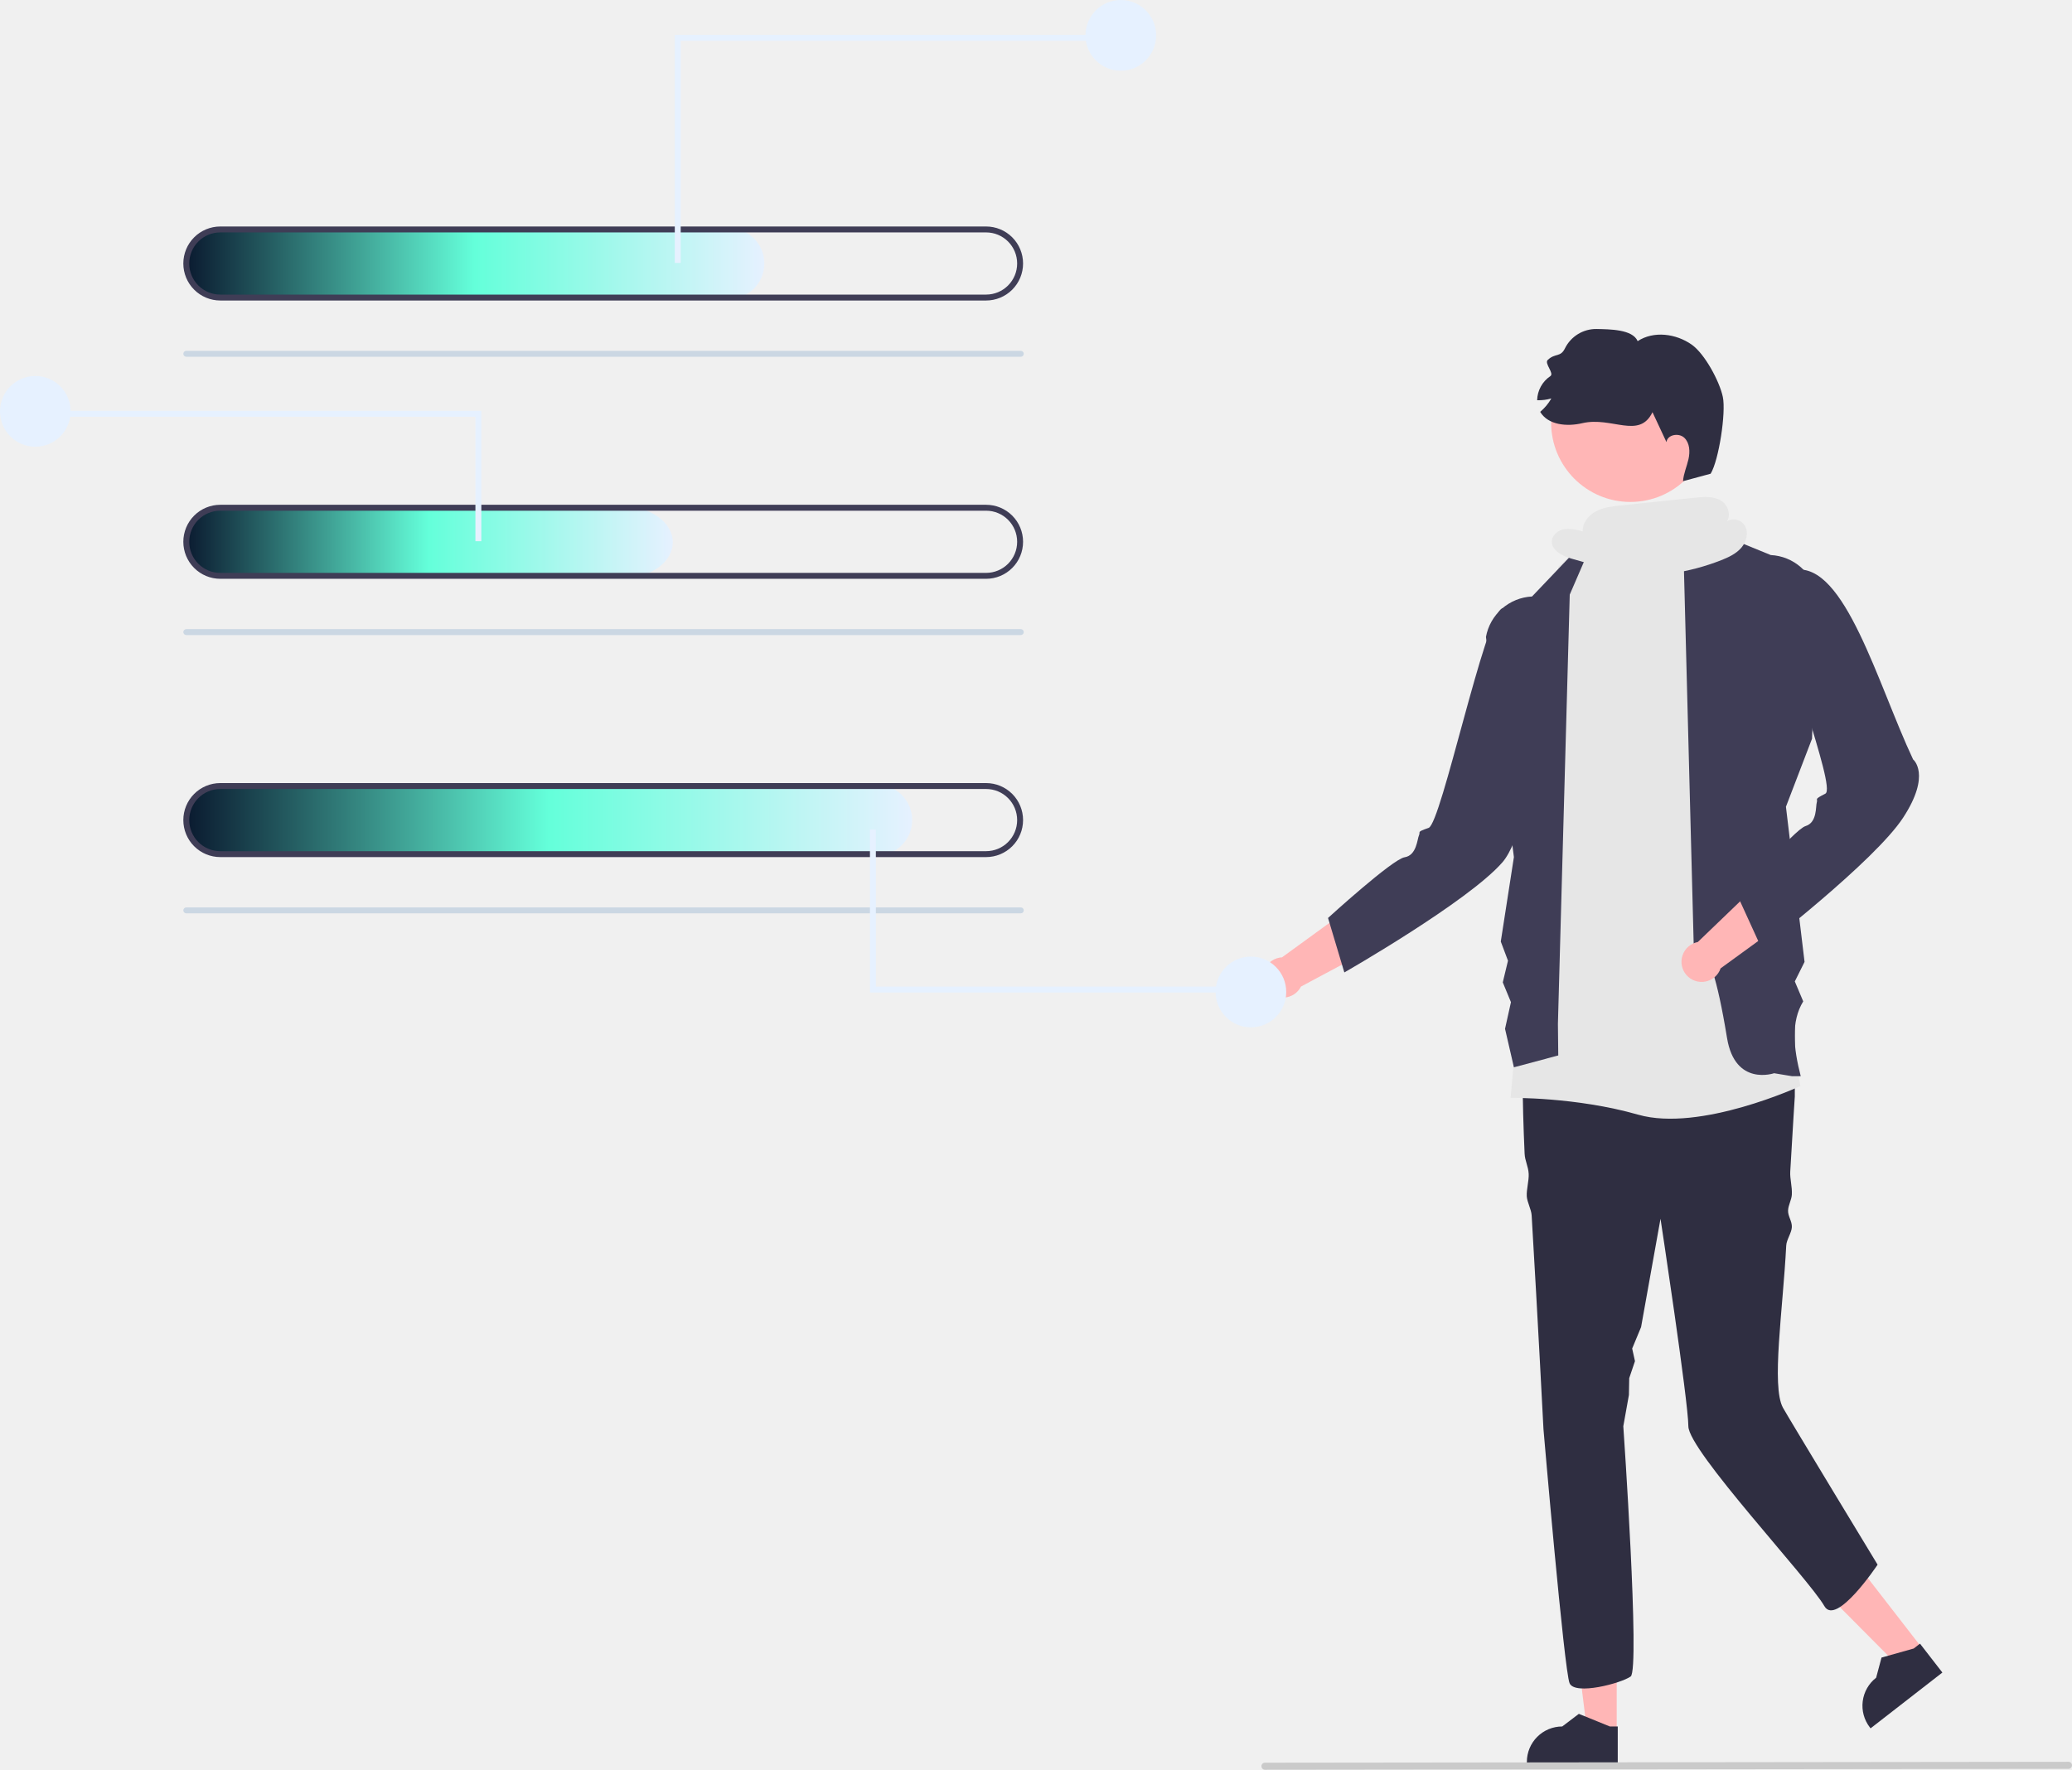
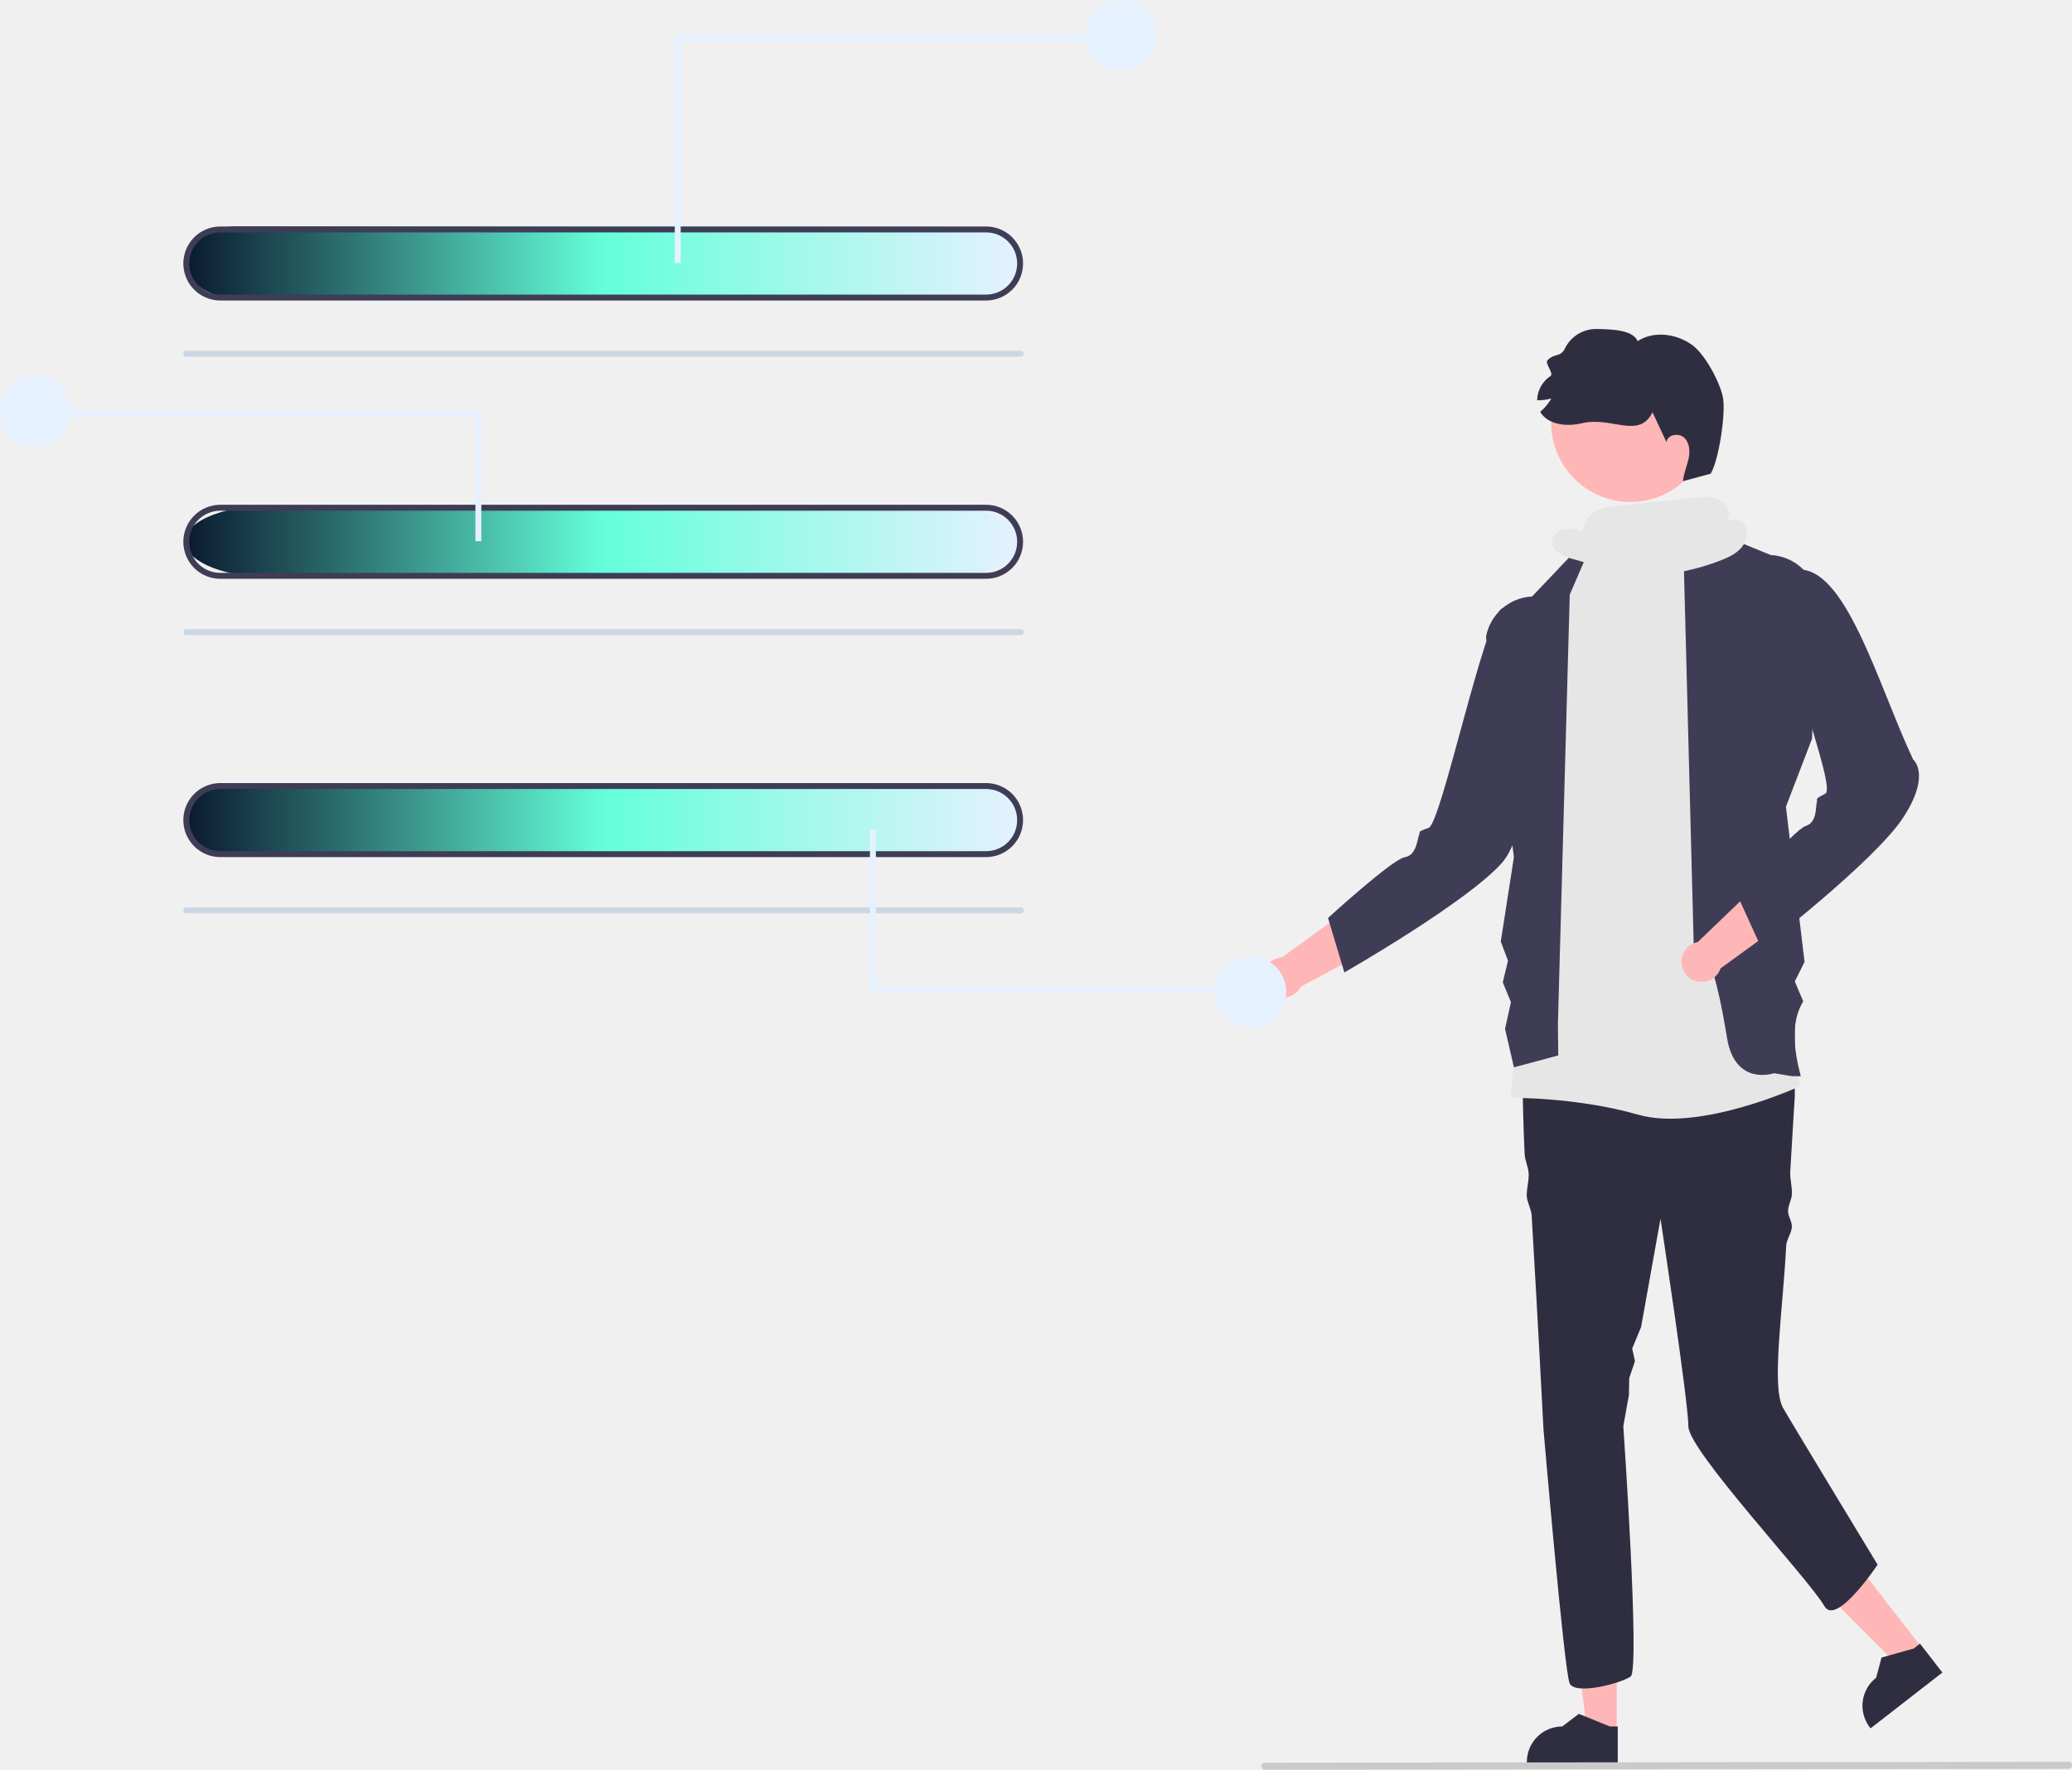
<svg xmlns="http://www.w3.org/2000/svg" width="549" height="469" viewBox="0 0 549 469" fill="none">
-   <g id="persona" clip-path="url(#clip0_1_3)">
-     <path id="Vector" d="M428.365 459.039L420.535 459.039L416.809 428.788L428.367 428.789L428.365 459.039Z" fill="#FFB6B6" />
-     <path id="Vector_2" d="M428.641 467.221L404.559 467.22V466.915C404.559 464.425 405.547 462.038 407.305 460.277C409.063 458.517 411.447 457.528 413.933 457.528L418.332 454.186L426.54 457.528L428.642 457.529L428.641 467.221Z" fill="#2F2E41" />
+   <g id="undraw_percentages_wi9e 1" clip-path="url(#clip0_1_3)">
+     <path id="Vector" d="M428.365 459.039L420.535 459.039L416.809 428.789L428.367 428.789L428.365 459.039Z" fill="#FFB6B6" />
+     <path id="Vector_2" d="M428.641 467.221L404.559 467.22V466.915C404.559 464.425 405.547 462.038 407.305 460.278C409.063 458.517 411.447 457.528 413.933 457.528L418.332 454.186L426.54 457.529L428.642 457.529L428.641 467.221Z" fill="#2F2E41" />
    <path id="Vector_3" d="M509.429 436.945L503.242 441.753L481.778 420.143L490.909 413.047L509.429 436.945Z" fill="#FFB6B6" />
-     <path id="Vector_4" d="M514.656 443.238L495.631 458.025L495.444 457.784C493.92 455.817 493.238 453.324 493.549 450.854C493.86 448.384 495.138 446.139 497.102 444.613L498.531 439.271L507.061 436.872L508.722 435.581L514.656 443.238Z" fill="#2F2E41" />
-     <path id="Vector_5" d="M475.554 290.585C475.554 290.585 475.02 298.775 474.346 310.483C474.235 312.403 474.887 314.489 474.771 316.578C474.693 317.964 473.849 319.311 473.771 320.756C473.688 322.281 474.854 323.631 474.771 325.208C474.69 326.749 473.36 328.516 473.279 330.094C472.416 347.067 469.287 367.387 472.42 373.067C473.965 375.867 497.491 414.65 497.491 414.65C497.491 414.65 486.522 431.126 483.389 425.634C479.25 418.38 447.35 384.444 447.35 377.963C447.35 371.49 439.97 322.98 439.97 322.98L434.824 351.688L432.464 357.376L433.206 360.715L431.681 365.222L431.599 369.681L430.114 377.963C430.114 377.963 434.58 442.487 432.065 444.283C429.542 446.088 417.328 449.328 415.887 446.088C414.453 442.847 408.961 378.748 408.961 378.748C408.961 378.748 407.457 349.373 405.827 322.07C405.733 320.485 404.621 318.571 404.534 317.01C404.433 315.197 405.138 312.844 405.044 311.086C404.942 309.07 404.049 307.65 403.963 305.72C403.297 290.805 403.195 279.052 404.386 277.263C407.982 271.865 411.217 267.55 411.217 267.55C411.217 267.55 462.612 254.95 475.554 271.143L475.554 290.585Z" fill="#2F2E41" />
+     <path id="Vector_4" d="M514.656 443.238L495.631 458.025L495.444 457.784C493.92 455.817 493.238 453.324 493.549 450.854C493.86 448.385 495.138 446.139 497.102 444.613L498.531 439.271L507.061 436.872L508.722 435.582L514.656 443.238Z" fill="#2F2E41" />
+     <path id="Vector_5" d="M475.554 290.585C475.554 290.585 475.02 298.775 474.346 310.483C474.235 312.403 474.887 314.489 474.771 316.578C474.693 317.964 473.849 319.311 473.771 320.756C473.688 322.281 474.854 323.631 474.771 325.208C474.69 326.749 473.36 328.516 473.279 330.094C472.416 347.067 469.287 367.387 472.42 373.067C473.965 375.867 497.491 414.65 497.491 414.65C497.491 414.65 486.522 431.126 483.389 425.634C479.25 418.38 447.35 384.444 447.35 377.963C447.35 371.49 439.97 322.98 439.97 322.98L434.824 351.688L432.464 357.376L433.206 360.715L431.681 365.222L431.599 369.681L430.114 377.963C430.114 377.963 434.58 442.486 432.065 444.283C429.542 446.088 417.328 449.328 415.887 446.088C414.453 442.847 408.961 378.748 408.961 378.748C408.961 378.748 407.457 349.373 405.827 322.07C405.733 320.485 404.621 318.571 404.534 317.009C404.433 315.197 405.138 312.843 405.044 311.086C404.942 309.07 404.049 307.649 403.963 305.719C403.297 290.805 403.195 279.052 404.386 277.263C407.982 271.865 411.217 267.55 411.217 267.55C411.217 267.55 462.612 254.95 475.554 271.143L475.554 290.585Z" fill="#2F2E41" />
    <path id="Vector_6" d="M429.331 136.126L441.723 135.432L451.062 140.537L477.031 287.814C477.031 287.814 450.484 300.102 434.031 295.395C417.579 290.687 400.253 290.952 400.253 290.952L412.878 150.248L423.063 140.833L429.331 136.126Z" fill="#E6E6E6" />
    <path id="Vector_7" d="M450.004 139.249L469.185 147.093C472.131 147.237 474.941 148.375 477.158 150.322C479.375 152.269 480.868 154.91 481.394 157.816L480.122 195.752L473.204 213.799L478.137 254.911L475.554 260.089L477.786 265.374C474.51 270.701 475.177 277.68 477.121 285.195H474.771L470.07 284.411C470.07 284.411 459.721 288.009 457.601 275.086C452.051 241.259 448.917 256.166 448.917 256.166L446.185 151.212L450.004 139.249Z" fill="#3F3D56" />
    <path id="Vector_8" d="M423.846 139.264L405.928 158.077C402.983 158.221 400.173 159.359 397.956 161.306C395.739 163.253 394.246 165.894 393.719 168.8L401.126 227.137L397.65 249.521L399.559 254.597L398.177 260.334L400.343 265.581L398.776 272.642L401.126 282.841L412.878 279.703L412.788 271.338L415.922 157.575L423.846 139.264Z" fill="#3F3D56" />
    <path id="Vector_9" d="M364.091 235.969L339.682 253.705C338.747 253.754 337.842 254.048 337.056 254.559C336.271 255.069 335.634 255.778 335.209 256.614C334.784 257.449 334.587 258.382 334.636 259.318C334.686 260.255 334.981 261.162 335.492 261.947C336.002 262.733 336.711 263.37 337.546 263.795C338.381 264.219 339.312 264.416 340.247 264.365C341.182 264.314 342.087 264.018 342.871 263.505C343.655 262.993 344.291 262.283 344.714 261.446L377.904 243.702L364.091 235.969Z" fill="#FFB6B6" />
-     <path id="Vector_10" d="M397.993 161.232C393.354 163.375 381.894 218.233 378.53 219.396C375.167 220.559 376.451 220.384 375.979 221.355C375.507 222.326 375.393 226.674 372.164 227.184C368.935 227.695 351.876 243.27 351.876 243.27L356.2 257.705C356.2 257.705 389.028 238.924 398.08 228.523C407.131 218.123 412.005 164.636 412.005 164.636L412.931 159.3C412.931 159.3 402.631 159.09 397.993 161.232Z" fill="#3F3D56" />
-     <path id="Vector_11" d="M471.607 228.725L449.855 249.643C448.935 249.82 448.078 250.235 447.37 250.849C446.662 251.462 446.128 252.252 445.821 253.138C445.515 254.024 445.447 254.975 445.624 255.896C445.801 256.816 446.217 257.674 446.831 258.382C447.444 259.091 448.233 259.625 449.118 259.931C450.003 260.237 450.953 260.304 451.872 260.125C452.792 259.947 453.648 259.529 454.354 258.914C455.061 258.298 455.593 257.508 455.898 256.621L486.348 234.492L471.607 228.725Z" fill="#FFB6B6" />
+     <path id="Vector_10" d="M397.993 161.233C393.354 163.375 381.894 218.233 378.53 219.396C375.167 220.559 376.451 220.384 375.979 221.355C375.507 222.326 375.393 226.674 372.164 227.185C368.935 227.695 351.876 243.27 351.876 243.27L356.2 257.705C356.2 257.705 389.028 238.924 398.08 228.523C407.131 218.123 412.005 164.636 412.005 164.636L412.931 159.3C412.931 159.3 402.631 159.09 397.993 161.233Z" fill="#3F3D56" />
+     <path id="Vector_11" d="M471.607 228.726L449.855 249.643C448.935 249.82 448.078 250.236 447.37 250.849C446.662 251.462 446.128 252.252 445.821 253.138C445.515 254.024 445.447 254.975 445.624 255.896C445.801 256.816 446.217 257.674 446.831 258.382C447.444 259.091 448.233 259.625 449.118 259.931C450.003 260.237 450.953 260.304 451.872 260.125C452.792 259.947 453.648 259.529 454.354 258.914C455.061 258.298 455.593 257.508 455.898 256.621L486.348 234.492L471.607 228.726Z" fill="#FFB6B6" />
    <path id="Vector_12" d="M474.771 165.94C470.469 168.699 486.817 208.715 483.644 210.329C480.471 211.942 481.719 211.593 481.385 212.619C481.05 213.646 481.532 217.968 478.403 218.917C475.275 219.865 460.506 237.633 460.506 237.633L466.764 251.34C466.764 251.34 496.714 228.232 504.257 216.688C511.801 205.144 506.892 201.246 506.892 201.246C497.533 181.339 488.779 148.875 475.554 151.033C475.554 151.033 479.073 163.181 474.771 165.94Z" fill="#3F3D56" />
-     <path id="Vector_13" d="M431.988 133.02C443.587 133.02 452.99 123.604 452.99 111.988C452.99 100.373 443.587 90.956 431.988 90.956C420.389 90.956 410.987 100.373 410.987 111.988C410.987 123.604 420.389 133.02 431.988 133.02Z" fill="#FFB6B6" />
-     <path id="Vector_14" d="M453.255 125.54C453.255 125.54 448.63 126.81 445.938 127.517C446.077 125.511 446.945 123.633 447.385 121.671C447.826 119.709 447.73 117.401 446.274 116.015C444.818 114.63 441.785 115.17 441.55 117.163C440.318 114.525 439.084 111.882 437.847 109.235C434.319 116.505 427.108 110.309 419.245 112.146C415.234 113.093 410.207 112.686 408.088 109.147C409.279 108.146 410.282 106.94 411.051 105.587C409.828 105.946 408.557 106.107 407.284 106.065C407.313 104.799 407.645 103.558 408.253 102.448C408.86 101.337 409.725 100.389 410.775 99.683C411.906 98.942 409.107 96.308 410.094 95.38C412.118 93.487 413.477 94.773 414.673 92.278C415.444 90.735 416.632 89.44 418.102 88.54C419.571 87.64 421.264 87.171 422.987 87.187C426.424 87.268 432.582 87.234 433.916 90.405C438.165 87.619 444.081 88.407 448.235 91.329C451.688 93.749 455.618 101.063 456.485 105.192C457.352 109.321 455.441 121.941 453.255 125.54Z" fill="#2F2E41" />
-     <path id="barra-1" class="barra-1" d="M193.12 79.245H58.642C56.224 79.276 53.883 78.388 52.092 76.76C50.3 75.133 49.191 72.886 48.987 70.472C48.9 69.185 49.078 67.893 49.51 66.678C49.941 65.462 50.618 64.348 51.498 63.405C52.377 62.462 53.441 61.71 54.622 61.196C55.804 60.681 57.079 60.415 58.367 60.415H193.12C195.614 60.415 198.005 61.407 199.768 63.172C201.531 64.938 202.522 67.333 202.522 69.83C202.522 72.327 201.531 74.721 199.768 76.487C198.005 78.253 195.614 79.245 193.12 79.245Z" fill="url(#paint0_linear_1_3)" />
+     <path id="Vector_13" d="M431.988 133.02C443.587 133.02 452.99 123.603 452.99 111.988C452.99 100.373 443.587 90.956 431.988 90.956C420.389 90.956 410.987 100.373 410.987 111.988C410.987 123.603 420.389 133.02 431.988 133.02Z" fill="#FFB6B6" />
+     <path id="Vector_14" d="M453.255 125.54C453.255 125.54 448.63 126.81 445.938 127.517C446.077 125.511 446.945 123.633 447.385 121.671C447.826 119.709 447.73 117.401 446.274 116.016C444.818 114.63 441.785 115.17 441.55 117.163C440.318 114.525 439.084 111.882 437.847 109.235C434.319 116.505 427.108 110.309 419.245 112.147C415.234 113.093 410.207 112.686 408.088 109.147C409.279 108.146 410.282 106.94 411.051 105.587C409.828 105.946 408.557 106.108 407.284 106.065C407.313 104.799 407.645 103.558 408.253 102.448C408.86 101.337 409.725 100.389 410.775 99.683C411.906 98.942 409.107 96.308 410.094 95.38C412.118 93.487 413.477 94.773 414.673 92.278C415.444 90.735 416.632 89.44 418.102 88.54C419.571 87.64 421.264 87.171 422.987 87.187C426.424 87.268 432.582 87.235 433.916 90.406C438.165 87.62 444.081 88.407 448.235 91.329C451.688 93.749 455.618 101.063 456.485 105.192C457.352 109.321 455.441 121.941 453.255 125.54Z" fill="#2F2E41" />
+     <path id="barra-1" class="barra-1" d="M257.408 78.999H62.99C59.493 79.031 56.11 78.135 53.52 76.493C50.93 74.851 49.326 72.584 49.031 70.148C48.905 68.849 49.162 67.546 49.786 66.319C50.411 65.093 51.389 63.969 52.661 63.017C53.932 62.066 55.47 61.307 57.178 60.788C58.886 60.269 60.729 60.001 62.592 60H257.408C261.013 60 264.47 61.001 267.019 62.782C269.568 64.564 271 66.98 271 69.5C271 72.019 269.568 74.435 267.019 76.217C264.47 77.998 261.013 78.999 257.408 78.999Z" fill="url(#paint0_linear_1_3)" />
    <path id="Vector_15" d="M270.475 94.544H49.357C49.15 94.544 48.95 94.461 48.803 94.314C48.656 94.167 48.574 93.967 48.574 93.759C48.574 93.551 48.656 93.352 48.803 93.204C48.95 93.057 49.15 92.975 49.357 92.975H270.475C270.683 92.975 270.882 93.057 271.029 93.204C271.176 93.352 271.259 93.551 271.259 93.759C271.259 93.967 271.176 94.167 271.029 94.314C270.882 94.461 270.683 94.544 270.475 94.544Z" fill="#CBD7E3" />
-     <path id="Vector_16" d="M261.281 79.637H58.367C55.77 79.637 53.279 78.603 51.442 76.764C49.606 74.925 48.574 72.431 48.574 69.83C48.574 67.228 49.606 64.734 51.442 62.895C53.279 61.056 55.77 60.022 58.367 60.022H261.281C263.878 60.022 266.369 61.056 268.205 62.895C270.042 64.734 271.074 67.228 271.074 69.83C271.074 72.431 270.042 74.925 268.205 76.764C266.369 78.603 263.878 79.637 261.281 79.637ZM58.367 61.592C56.185 61.592 54.093 62.459 52.55 64.004C51.008 65.549 50.141 67.645 50.141 69.83C50.141 72.014 51.008 74.11 52.55 75.655C54.093 77.2 56.185 78.068 58.367 78.068H261.281C263.462 78.068 265.555 77.2 267.097 75.655C268.64 74.11 269.507 72.014 269.507 69.83C269.507 67.645 268.64 65.549 267.097 64.004C265.555 62.459 263.462 61.592 261.281 61.592H58.367Z" fill="#3F3D56" />
-     <path id="barra-2" class="barra-2" d="M165.222 153.174H62.332C58.976 153.206 55.729 152.312 53.243 150.675C50.757 149.037 49.218 146.776 48.935 144.347C48.814 143.051 49.061 141.752 49.66 140.528C50.259 139.305 51.198 138.184 52.419 137.235C53.639 136.286 55.114 135.529 56.754 135.011C58.394 134.494 60.162 134.226 61.95 134.226H165.222C168.682 134.226 172 135.224 174.446 137.001C176.893 138.777 178.267 141.187 178.267 143.7C178.267 146.213 176.893 148.623 174.446 150.399C172 152.176 168.682 153.174 165.222 153.174Z" fill="url(#paint1_linear_1_3)" />
+     <path id="Vector_16" class="pai-barra-1" d="M261.281 79.637H58.367C55.77 79.637 53.279 78.604 51.442 76.764C49.606 74.925 48.574 72.431 48.574 69.83C48.574 67.229 49.606 64.734 51.442 62.895C53.279 61.056 55.77 60.023 58.367 60.023H261.281C263.878 60.023 266.369 61.056 268.205 62.895C270.042 64.734 271.074 67.229 271.074 69.83C271.074 72.431 270.042 74.925 268.205 76.764C266.369 78.604 263.878 79.637 261.281 79.637ZM58.367 61.592C56.185 61.592 54.093 62.459 52.55 64.004C51.008 65.549 50.141 67.645 50.141 69.83C50.141 72.014 51.008 74.11 52.55 75.655C54.093 77.2 56.185 78.068 58.367 78.068H261.281C263.462 78.068 265.555 77.2 267.097 75.655C268.64 74.11 269.507 72.014 269.507 69.83C269.507 67.645 268.64 65.549 267.097 64.004C265.555 62.459 263.462 61.592 261.281 61.592H58.367Z" fill="#3F3D56" />
+     <path id="barra-2" class="barra-2" d="M248.613 152.999H72.043C66.283 153.031 60.71 152.135 56.444 150.493C52.178 148.851 49.537 146.584 49.051 144.148C48.844 142.849 49.267 141.546 50.295 140.319C51.324 139.093 52.935 137.969 55.029 137.017C57.123 136.066 59.656 135.307 62.47 134.788C65.284 134.269 68.319 134.001 71.387 134H248.613C254.551 134 260.245 135.001 264.443 136.782C268.641 138.564 271 140.98 271 143.5C271 146.019 268.641 148.435 264.443 150.217C260.245 151.998 254.551 152.999 248.613 152.999Z" fill="url(#paint1_linear_1_3)" />
    <path id="Vector_17" d="M270.475 168.294H49.357C49.15 168.294 48.95 168.211 48.803 168.064C48.656 167.917 48.574 167.717 48.574 167.509C48.574 167.301 48.656 167.101 48.803 166.954C48.95 166.807 49.15 166.724 49.357 166.724H270.475C270.683 166.724 270.882 166.807 271.029 166.954C271.176 167.101 271.259 167.301 271.259 167.509C271.259 167.717 271.176 167.917 271.029 168.064C270.882 168.211 270.683 168.294 270.475 168.294Z" fill="#CBD7E3" />
-     <path id="Vector_18" d="M261.281 153.387H58.367C55.77 153.387 53.279 152.353 51.442 150.514C49.606 148.675 48.574 146.181 48.574 143.58C48.574 140.978 49.606 138.484 51.442 136.645C53.279 134.806 55.77 133.772 58.367 133.772H261.281C263.878 133.772 266.369 134.806 268.205 136.645C270.042 138.484 271.074 140.978 271.074 143.58C271.074 146.181 270.042 148.675 268.205 150.514C266.369 152.353 263.878 153.387 261.281 153.387ZM58.367 135.341C56.185 135.341 54.093 136.209 52.55 137.754C51.008 139.299 50.141 141.395 50.141 143.58C50.141 145.764 51.008 147.86 52.55 149.405C54.093 150.95 56.185 151.818 58.367 151.818H261.281C263.462 151.818 265.555 150.95 267.097 149.405C268.64 147.86 269.507 145.764 269.507 143.58C269.507 141.395 268.64 139.299 267.097 137.754C265.555 136.209 263.462 135.341 261.281 135.341H58.367Z" fill="#3F3D56" />
-     <path id="barra-3" class="barra-3" d="M232.293 226.744H58.642C56.224 226.776 53.883 225.888 52.092 224.26C50.3 222.633 49.191 220.386 48.987 217.972C48.9 216.685 49.078 215.393 49.51 214.178C49.941 212.962 50.618 211.848 51.498 210.905C52.377 209.962 53.441 209.21 54.622 208.696C55.804 208.181 57.079 207.915 58.367 207.915H232.293C234.786 207.915 237.178 208.907 238.941 210.672C240.704 212.438 241.694 214.833 241.694 217.329C241.694 219.826 240.704 222.221 238.941 223.987C237.178 225.752 234.786 226.744 232.293 226.744Z" fill="url(#paint2_linear_1_3)" />
+     <path id="Vector_18" d="M261.281 153.387H58.367C55.77 153.387 53.279 152.354 51.442 150.514C49.606 148.675 48.574 146.181 48.574 143.58C48.574 140.979 49.606 138.484 51.442 136.645C53.279 134.806 55.77 133.772 58.367 133.772H261.281C263.878 133.772 266.369 134.806 268.205 136.645C270.042 138.484 271.074 140.979 271.074 143.58C271.074 146.181 270.042 148.675 268.205 150.514C266.369 152.354 263.878 153.387 261.281 153.387ZM58.367 135.342C56.185 135.342 54.093 136.21 52.55 137.754C51.008 139.299 50.141 141.395 50.141 143.58C50.141 145.764 51.008 147.86 52.55 149.405C54.093 150.95 56.185 151.818 58.367 151.818H261.281C263.462 151.818 265.555 150.95 267.097 149.405C268.64 147.86 269.507 145.764 269.507 143.58C269.507 141.395 268.64 139.299 267.097 137.754C265.555 136.21 263.462 135.342 261.281 135.342H58.367Z" fill="#3F3D56" />
+     <path id="barra-3" class="barra-3" d="M260.171 226.999H60.147C57.361 227.031 54.665 226.135 52.601 224.493C50.537 222.851 49.26 220.584 49.025 218.148C48.924 216.849 49.129 215.546 49.627 214.319C50.124 213.093 50.904 211.969 51.917 211.017C52.93 210.066 54.155 209.307 55.516 208.788C56.877 208.269 58.345 208.001 59.829 208H260.171C263.043 208 265.797 209.001 267.828 210.782C269.859 212.564 271 214.98 271 217.5C271 220.019 269.859 222.435 267.828 224.217C265.797 225.998 263.043 226.999 260.171 226.999Z" fill="url(#paint2_linear_1_3)" />
    <path id="Vector_19" d="M270.475 242.044H49.357C49.15 242.044 48.95 241.961 48.803 241.814C48.656 241.667 48.574 241.467 48.574 241.259C48.574 241.051 48.656 240.851 48.803 240.704C48.95 240.557 49.15 240.474 49.357 240.474H270.475C270.683 240.474 270.882 240.557 271.029 240.704C271.176 240.851 271.259 241.051 271.259 241.259C271.259 241.467 271.176 241.667 271.029 241.814C270.882 241.961 270.683 242.044 270.475 242.044Z" fill="#CBD7E3" />
-     <path id="Vector_20" d="M261.281 227.137H58.367C55.77 227.137 53.279 226.103 51.442 224.264C49.606 222.425 48.574 219.931 48.574 217.329C48.574 214.728 49.606 212.234 51.442 210.395C53.279 208.556 55.77 207.522 58.367 207.522H261.281C263.878 207.522 266.369 208.556 268.205 210.395C270.042 212.234 271.074 214.728 271.074 217.329C271.074 219.931 270.042 222.425 268.205 224.264C266.369 226.103 263.878 227.137 261.281 227.137ZM58.367 209.091C56.185 209.091 54.093 209.959 52.55 211.504C51.008 213.049 50.141 215.145 50.141 217.329C50.141 219.514 51.008 221.61 52.55 223.155C54.093 224.7 56.185 225.568 58.367 225.568H261.281C263.462 225.568 265.555 224.7 267.097 223.155C268.64 221.61 269.507 219.514 269.507 217.329C269.507 215.145 268.64 213.049 267.097 211.504C265.555 209.959 263.462 209.091 261.281 209.091H58.367Z" fill="#3F3D56" />
+     <path id="Vector_20" d="M261.281 227.137H58.367C55.77 227.137 53.279 226.103 51.442 224.264C49.606 222.425 48.574 219.93 48.574 217.329C48.574 214.728 49.606 212.234 51.442 210.395C53.279 208.555 55.77 207.522 58.367 207.522H261.281C263.878 207.522 266.369 208.555 268.205 210.395C270.042 212.234 271.074 214.728 271.074 217.329C271.074 219.93 270.042 222.425 268.205 224.264C266.369 226.103 263.878 227.137 261.281 227.137ZM58.367 209.091C56.185 209.091 54.093 209.959 52.55 211.504C51.008 213.049 50.141 215.145 50.141 217.329C50.141 219.514 51.008 221.61 52.55 223.155C54.093 224.699 56.185 225.567 58.367 225.567H261.281C263.462 225.567 265.555 224.699 267.097 223.155C268.64 221.61 269.507 219.514 269.507 217.329C269.507 215.145 268.64 213.049 267.097 211.504C265.555 209.959 263.462 209.091 261.281 209.091H58.367Z" fill="#3F3D56" />
    <g id="lines-circle-1" class="lines-circle-1">
      <path id="Vector_21" d="M180.361 69.675H178.794V9.229H292.126V10.798H180.361V69.675Z" fill="#E6F1FF" />
      <path id="Vector_22" d="M296.97 18.745C302.139 18.745 306.329 14.549 306.329 9.372C306.329 4.196 302.139 0 296.97 0C291.801 0 287.611 4.196 287.611 9.372C287.611 14.549 291.801 18.745 296.97 18.745Z" fill="#E6F1FF" />
    </g>
-     <g id="lines-circle-3" class="lines-circle-3">
+     <g id="lines-circle-3" class="lines-circle-2">
      <path id="Vector_23" d="M125.968 143.425H127.535V108.87H14.203V110.439H125.968V143.425Z" fill="#E6F1FF" />
      <path id="Vector_24" d="M9.359 118.386C14.528 118.386 18.718 114.19 18.718 109.013C18.718 103.837 14.528 99.641 9.359 99.641C4.19 99.641 0 103.837 0 109.013C0 114.19 4.19 118.386 9.359 118.386Z" fill="#E6F1FF" />
    </g>
    <g id="lines-circle-3_2" class="lines-circle-3_2">
      <path id="Vector_25" d="M232.069 219.838H230.502V263.024H326.598V261.455H232.069V219.838Z" fill="#E6F1FF" />
      <path id="Vector_26" d="M331.442 272.252C336.611 272.252 340.801 268.056 340.801 262.88C340.801 257.704 336.611 253.507 331.442 253.507C326.273 253.507 322.083 257.704 322.083 262.88C322.083 268.056 326.273 272.252 331.442 272.252Z" fill="#E6F1FF" />
    </g>
-     <path id="Vector_27" d="M548.067 468.759L335.165 469C335.042 469 334.92 468.976 334.807 468.93C334.693 468.883 334.59 468.814 334.503 468.727C334.416 468.641 334.347 468.537 334.3 468.424C334.253 468.31 334.229 468.189 334.229 468.066C334.229 467.943 334.253 467.821 334.3 467.708C334.347 467.594 334.416 467.491 334.503 467.404C334.59 467.318 334.693 467.249 334.807 467.202C334.92 467.155 335.042 467.131 335.165 467.132L548.067 466.891C548.315 466.891 548.552 466.989 548.727 467.164C548.902 467.339 549 467.577 549 467.825C549 468.072 548.902 468.31 548.727 468.485C548.552 468.66 548.315 468.759 548.067 468.759Z" fill="#CACACA" />
-     <path id="Vector_28" d="M462.298 139.267C461.81 138.5 461.042 137.953 460.158 137.744C459.275 137.534 458.344 137.677 457.564 138.143C458.715 136.54 457.848 133.801 456.043 132.694C453.998 131.44 451.414 131.647 449.029 131.897L429.476 133.942C427.222 134.178 424.905 134.432 422.898 135.487C420.891 136.543 419.24 138.602 419.356 140.869C417.824 140.306 416.187 140.084 414.56 140.218C412.953 140.471 411.368 141.648 411.197 143.268C410.921 145.868 414.006 147.37 416.518 148.083C421.182 149.406 425.847 150.73 430.511 152.053L429.073 152.361C438.252 153.164 447.492 151.826 456.067 148.45C458.032 147.674 460.022 146.745 461.398 145.14C462.773 143.535 463.374 141.087 462.298 139.267Z" fill="#E6E6E6" />
+     <path id="Vector_27" d="M548.067 468.759L335.165 469C335.042 469 334.92 468.977 334.807 468.93C334.693 468.883 334.59 468.814 334.503 468.727C334.416 468.641 334.347 468.538 334.3 468.424C334.253 468.311 334.229 468.189 334.229 468.066C334.229 467.943 334.253 467.821 334.3 467.708C334.347 467.594 334.416 467.491 334.503 467.404C334.59 467.318 334.693 467.249 334.807 467.202C334.92 467.155 335.042 467.131 335.165 467.132L548.067 466.891C548.315 466.891 548.552 466.989 548.727 467.164C548.902 467.339 549 467.577 549 467.825C549 468.073 548.902 468.31 548.727 468.485C548.552 468.661 548.315 468.759 548.067 468.759Z" fill="#CACACA" />
+     <path id="Vector_28" d="M462.298 139.267C461.81 138.5 461.042 137.953 460.158 137.744C459.275 137.534 458.344 137.677 457.564 138.143C458.715 136.54 457.848 133.801 456.043 132.694C453.998 131.44 451.414 131.647 449.029 131.897L429.476 133.942C427.222 134.178 424.905 134.432 422.898 135.487C420.891 136.543 419.24 138.602 419.356 140.869C417.824 140.306 416.187 140.084 414.56 140.218C412.953 140.471 411.368 141.648 411.197 143.268C410.921 145.868 414.006 147.37 416.518 148.083C421.182 149.406 425.847 150.73 430.511 152.053L429.073 152.361C438.252 153.165 447.492 151.826 456.067 148.45C458.032 147.674 460.022 146.745 461.398 145.14C462.773 143.535 463.374 141.087 462.298 139.267Z" fill="#E6E6E6" />
  </g>
  <defs>
-     <linearGradient id="paint0_linear_1_3" x1="48.965" y1="69.83" x2="202.522" y2="69.83" gradientUnits="userSpaceOnUse">
+     <linearGradient id="paint0_linear_1_3" x1="49" y1="69.5" x2="271" y2="69.5" gradientUnits="userSpaceOnUse">
      <stop stop-color="#0A192F" />
      <stop offset="0.5" stop-color="#64FFDA" />
      <stop offset="1" stop-color="#E6F1FF" />
    </linearGradient>
-     <linearGradient id="paint1_linear_1_3" x1="48.905" y1="143.7" x2="178.267" y2="143.7" gradientUnits="userSpaceOnUse">
+     <linearGradient id="paint1_linear_1_3" x1="49" y1="143.5" x2="271" y2="143.5" gradientUnits="userSpaceOnUse">
      <stop stop-color="#0A192F" />
      <stop offset="0.5" stop-color="#64FFDA" />
      <stop offset="1" stop-color="#E6F1FF" />
    </linearGradient>
-     <linearGradient id="paint2_linear_1_3" x1="48.965" y1="217.33" x2="241.694" y2="217.33" gradientUnits="userSpaceOnUse">
+     <linearGradient id="paint2_linear_1_3" x1="49" y1="217.5" x2="271" y2="217.5" gradientUnits="userSpaceOnUse">
      <stop stop-color="#0A192F" />
      <stop offset="0.5" stop-color="#64FFDA" />
      <stop offset="1" stop-color="#E6F1FF" />
    </linearGradient>
    <clipPath id="clip0_1_3">
      <rect width="549" height="469" fill="white" />
    </clipPath>
  </defs>
</svg>
